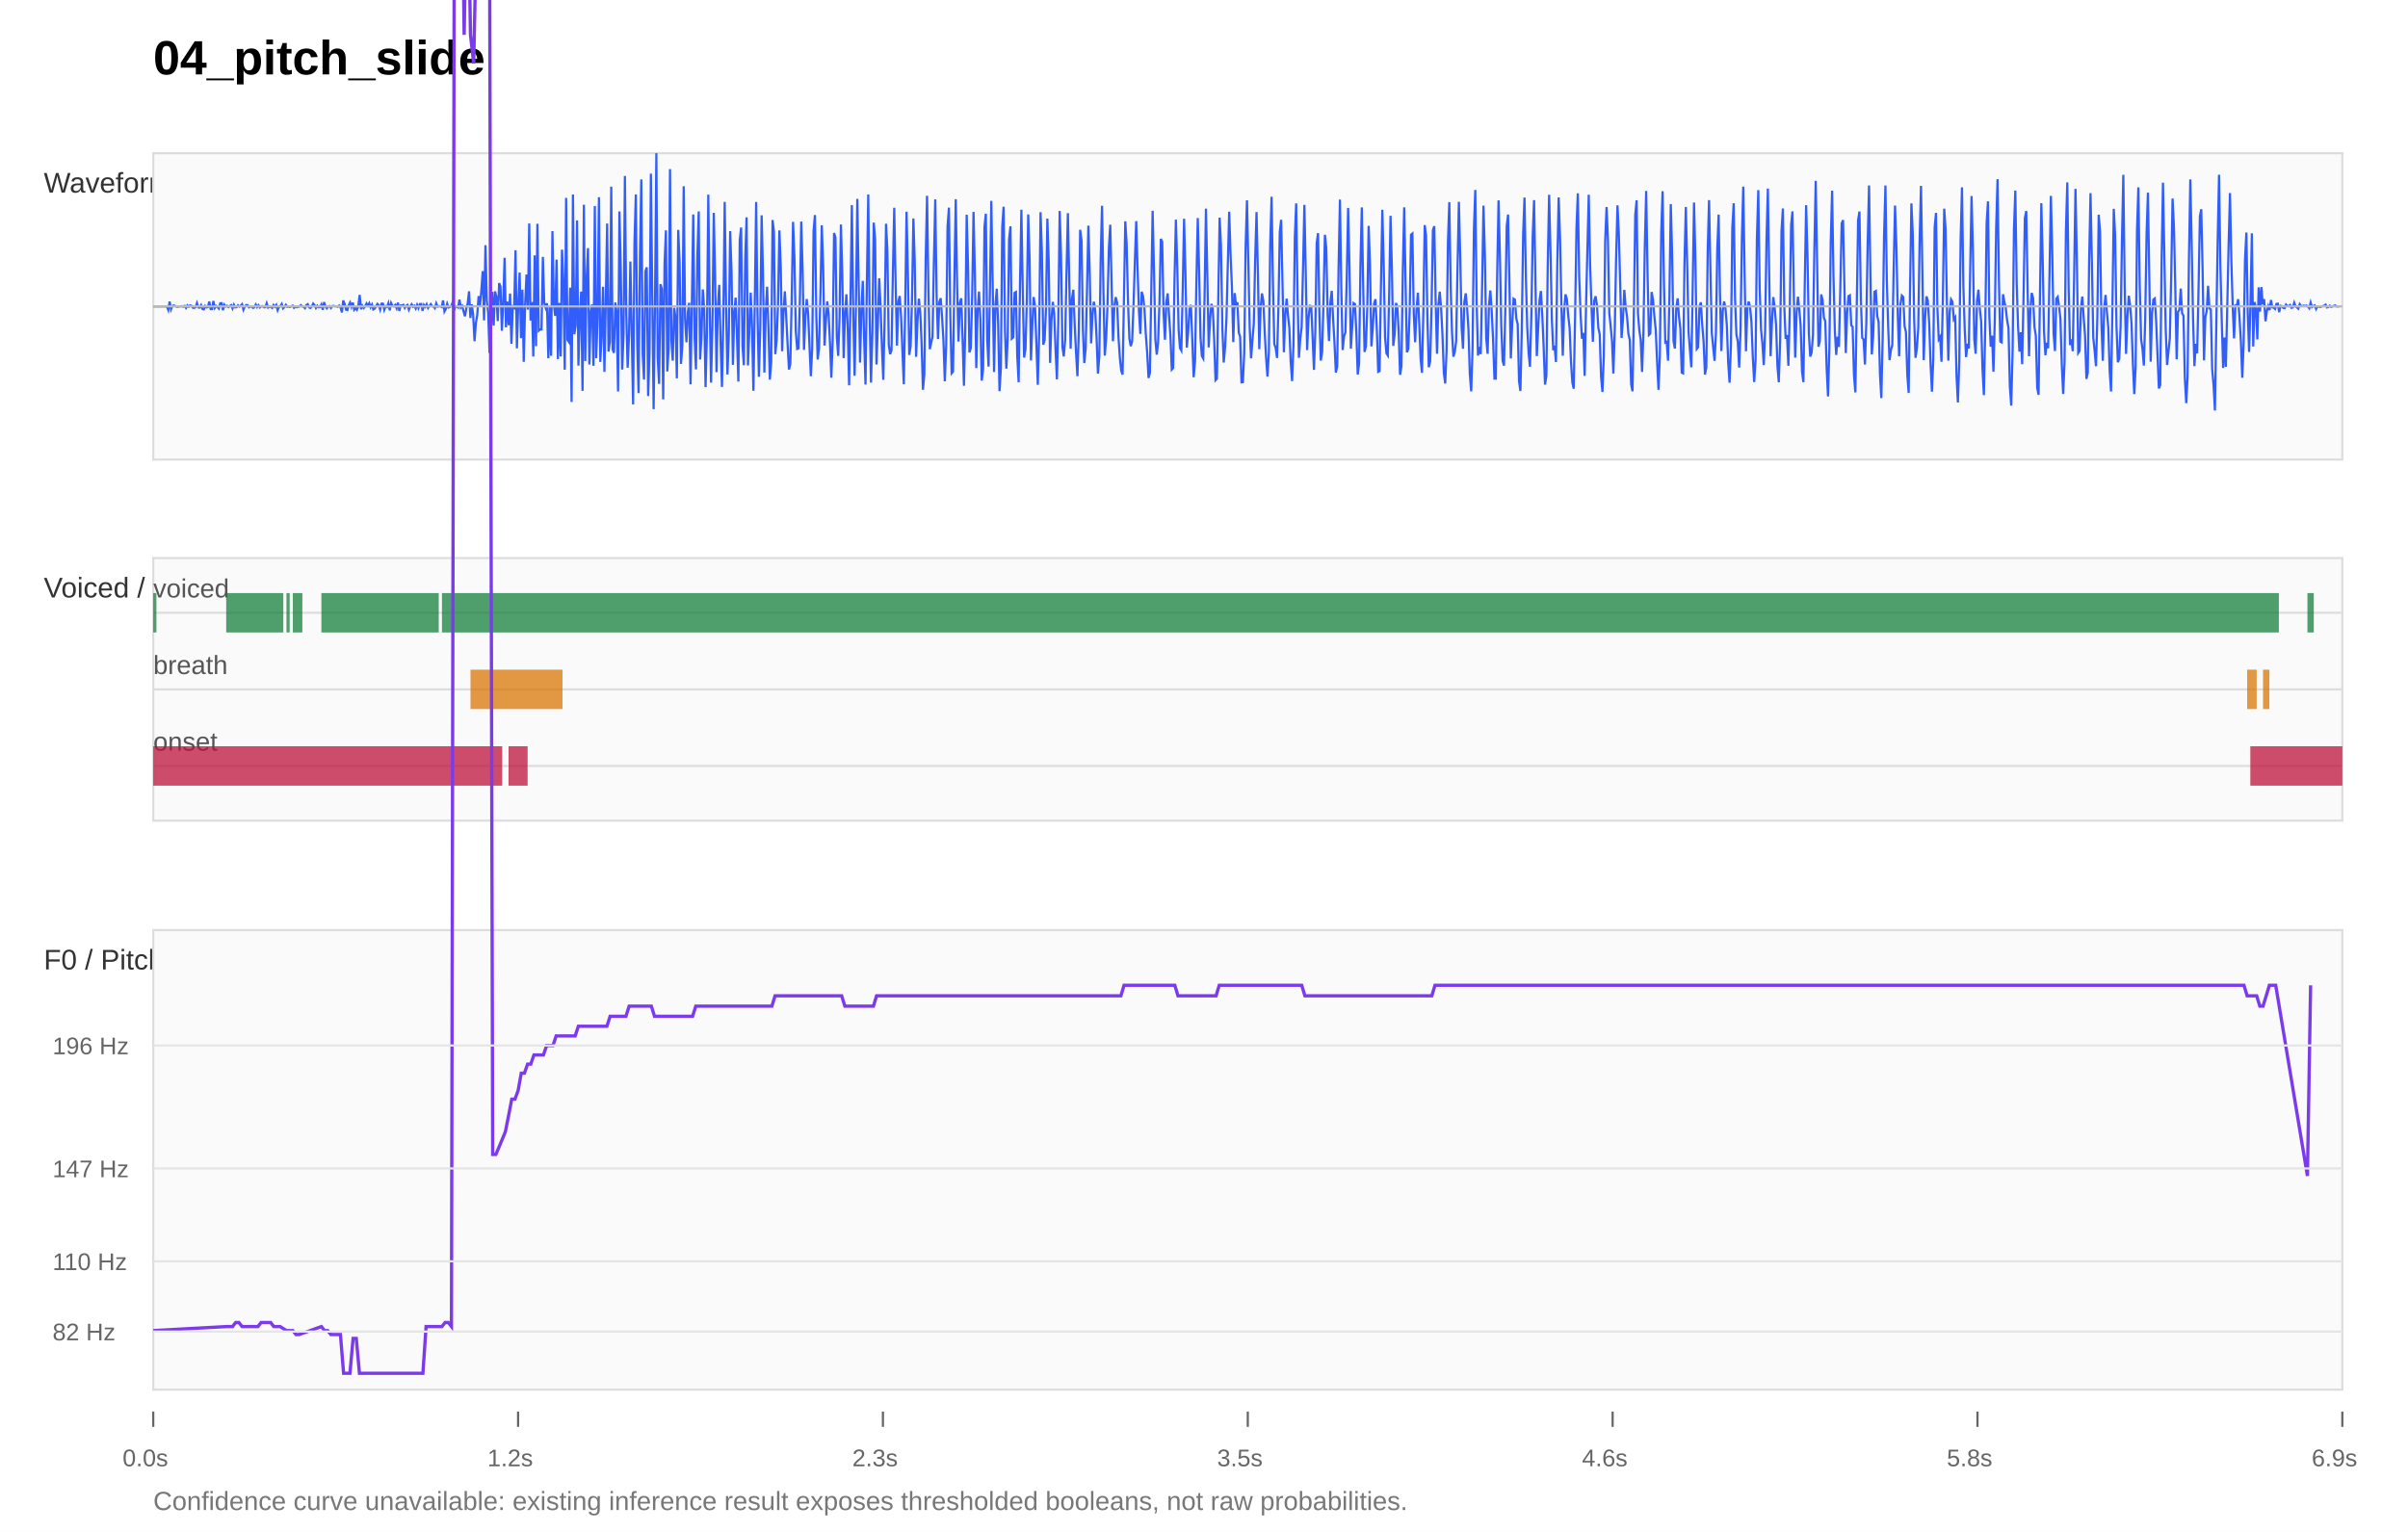
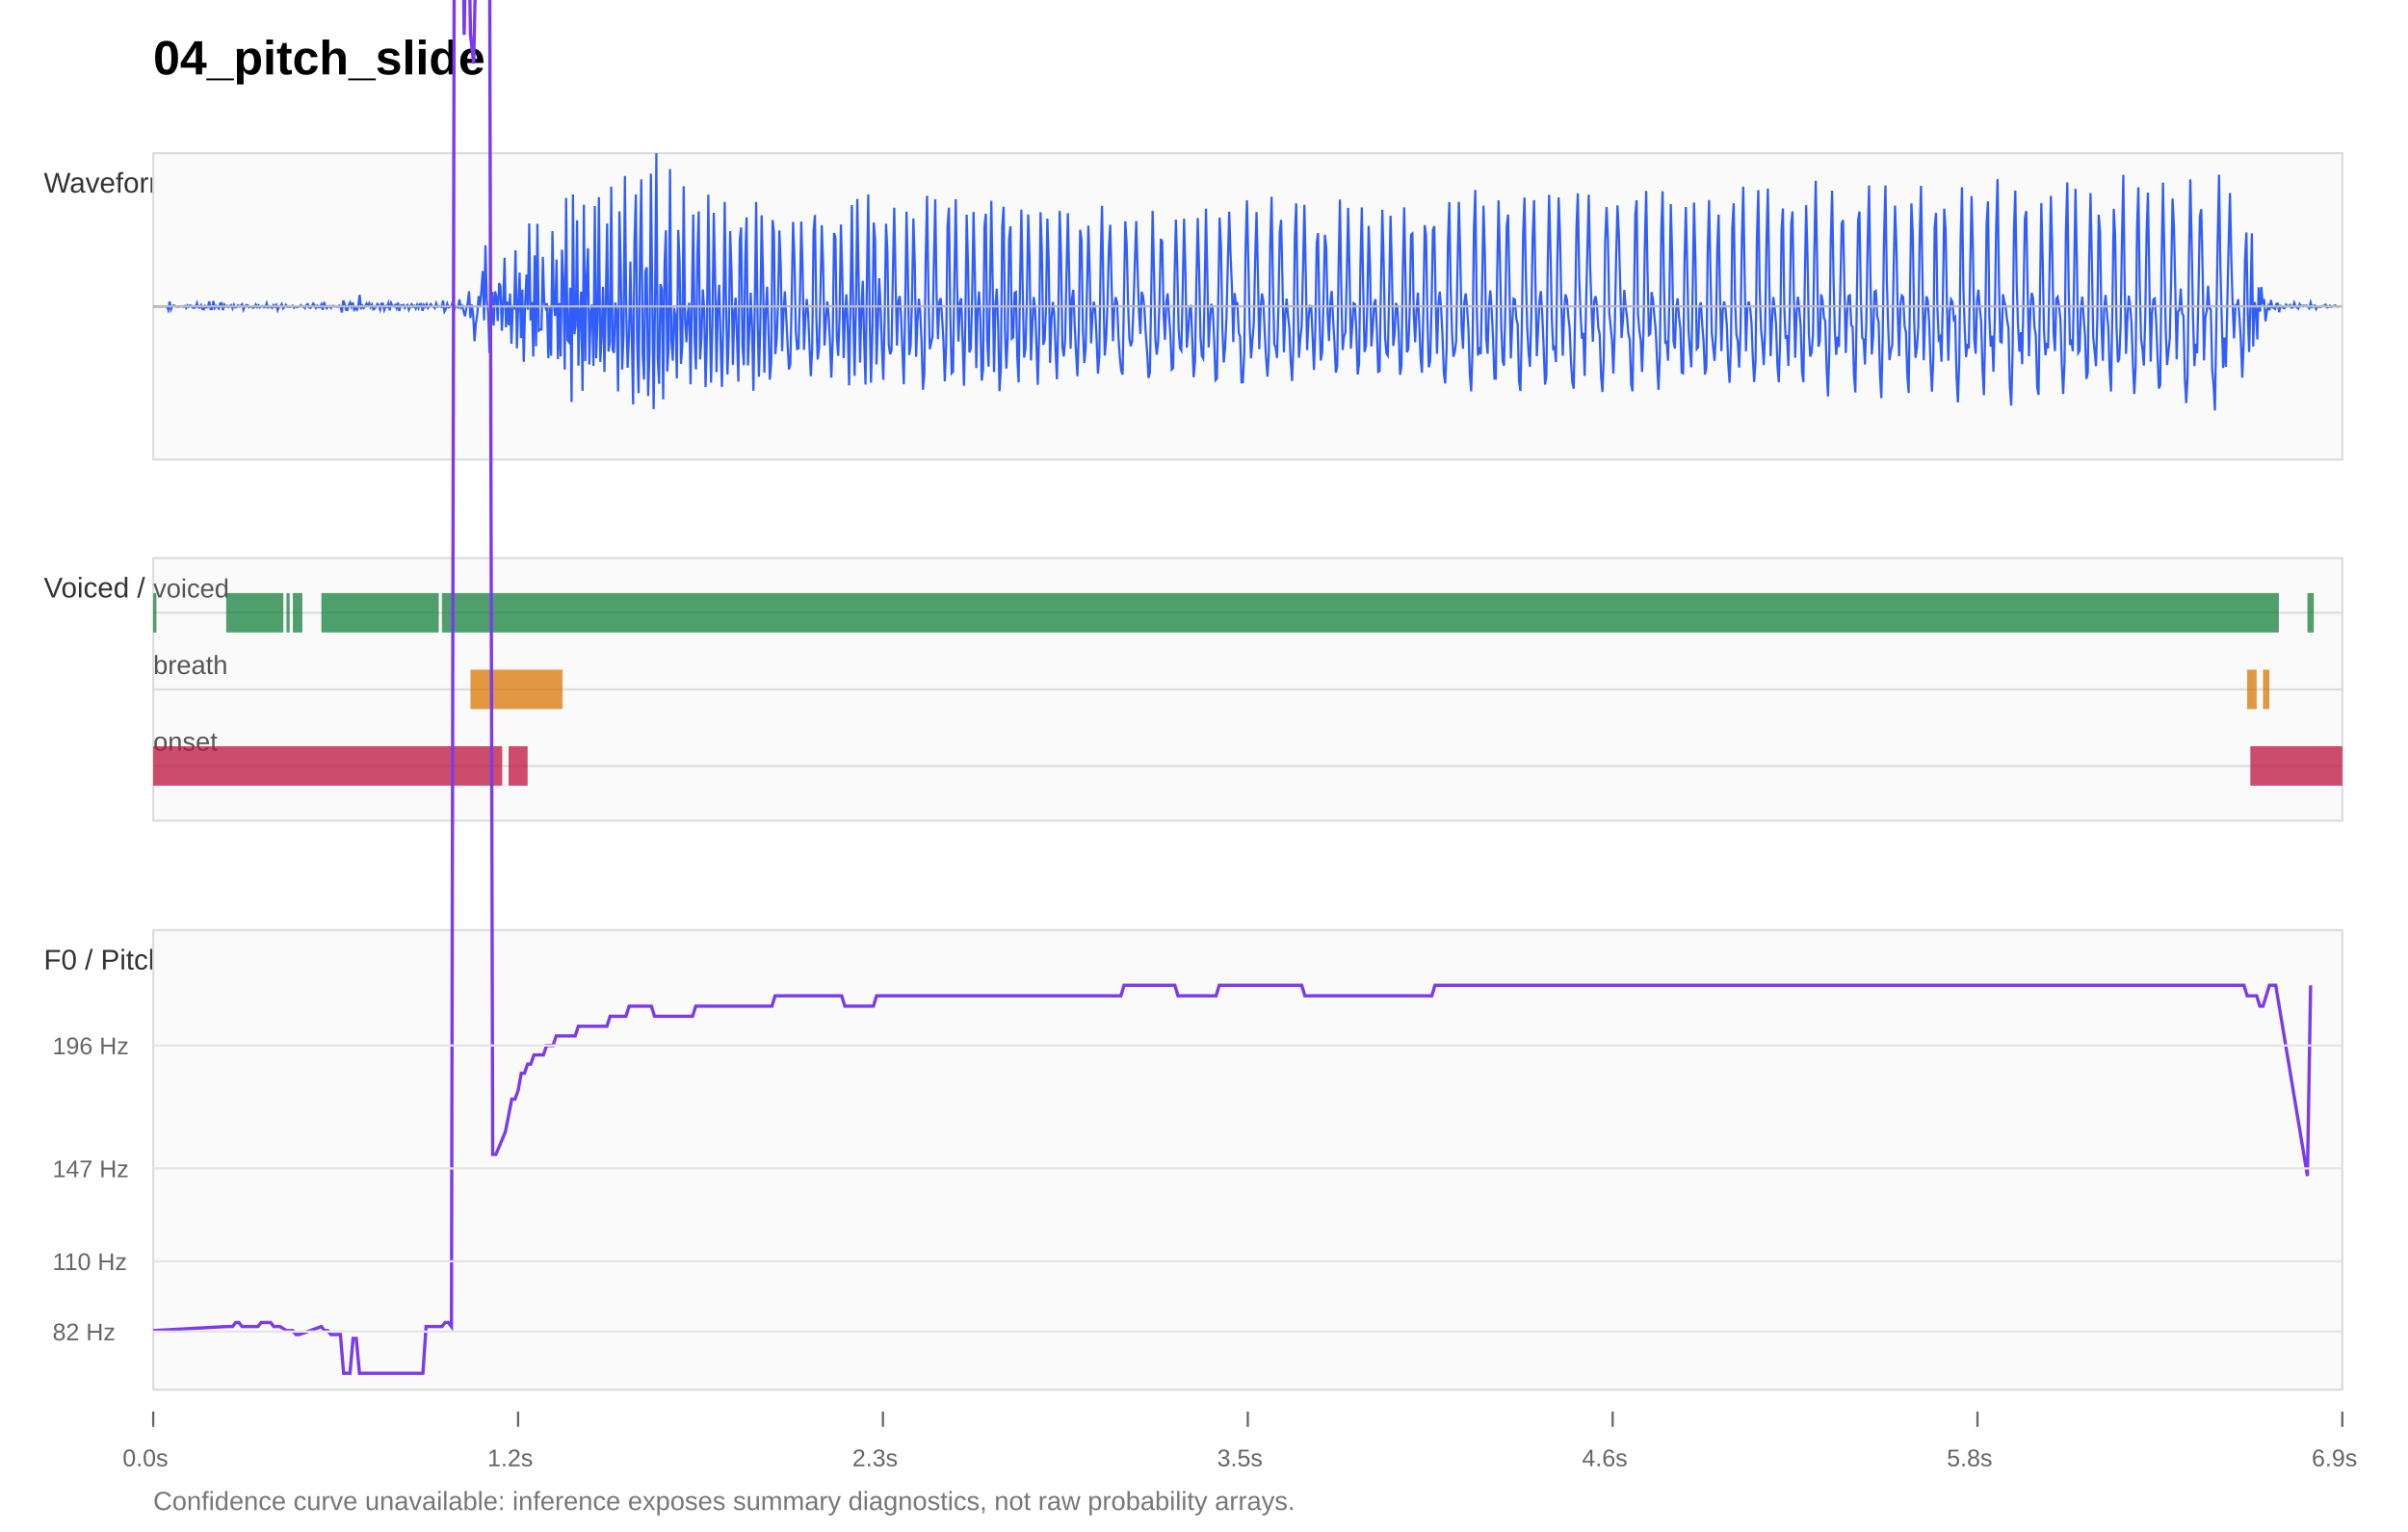
<svg xmlns="http://www.w3.org/2000/svg" width="1100" height="700" viewBox="0 0 1100 700">
  <rect width="100%" height="100%" fill="#ffffff" />
  <text x="70" y="34" font-family="Arial" font-size="22" font-weight="700">04_pitch_slide</text>
  <text x="20" y="88" font-family="Arial" font-size="13" fill="#333">Waveform</text>
  <rect x="70" y="70" width="1000" height="140" fill="#fafafa" stroke="#ddd" />
  <text x="20" y="273" font-family="Arial" font-size="13" fill="#333">Voiced / Breath / Onset</text>
  <rect x="70" y="255" width="1000" height="120" fill="#fafafa" stroke="#ddd" />
  <text x="20" y="443" font-family="Arial" font-size="13" fill="#333">F0 / Pitch curve</text>
  <rect x="70" y="425" width="1000" height="210" fill="#fafafa" stroke="#ddd" />
  <polyline points="70.00,140.00 70.62,140.00 71.24,140.00 71.87,140.00 72.49,140.00 73.12,140.00 73.74,140.00 74.37,140.00 74.99,140.00 75.62,140.00 76.24,140.00 76.87,141.64 77.49,137.81 78.12,141.38 78.74,139.83 79.37,139.56 79.99,139.84 80.62,140.11 81.24,140.17 81.87,140.02 82.48,139.95 83.11,139.92 83.73,140.14 84.36,139.77 84.98,140.72 85.61,139.53 86.23,140.20 86.86,139.52 87.48,139.75 88.11,140.61 88.73,140.71 89.36,140.33 89.98,138.48 90.61,140.48 91.23,140.56 91.86,139.43 92.48,141.19 93.11,141.39 93.73,139.81 94.36,140.50 94.97,140.31 95.60,137.77 96.22,141.26 96.85,141.24 97.47,137.55 98.10,140.74 98.72,139.78 99.35,140.31 99.97,140.99 100.60,138.60 101.22,138.54 101.85,141.74 102.47,139.25 103.10,140.07 103.72,139.71 104.35,140.33 104.97,139.83 105.60,139.43 106.22,140.97 106.85,139.24 107.46,140.46 108.09,140.37 108.71,139.51 109.34,140.12 109.96,139.67 110.59,139.02 111.21,141.54 111.84,140.14 112.46,139.38 113.09,139.46 113.71,140.44 114.34,140.07 114.96,140.14 115.59,140.69 116.21,140.44 116.84,139.16 117.46,140.34 118.09,139.48 118.71,140.50 119.33,139.94 119.95,139.87 120.58,140.44 121.20,140.38 121.83,138.55 122.45,140.53 123.08,140.09 123.70,140.24 124.33,140.71 124.95,139.40 125.58,140.19 126.20,139.32 126.83,141.74 127.45,140.24 128.08,139.92 128.70,138.92 129.33,140.94 129.95,140.30 130.58,139.29 131.20,140.21 131.82,140.11 132.45,140.31 133.07,139.95 133.70,139.66 134.32,140.67 134.95,140.11 135.57,140.41 136.20,140.23 136.82,140.03 137.45,139.45 138.07,140.02 138.70,140.20 139.32,140.82 139.95,139.39 140.57,139.00 141.20,140.50 141.82,140.73 142.45,140.02 143.07,138.73 143.70,139.46 144.31,140.74 144.94,139.68 145.56,140.43 146.19,140.38 146.81,139.13 147.44,141.57 148.06,138.06 148.69,140.05 149.31,140.89 149.94,139.99 150.56,139.84 151.19,140.75 151.81,139.85 152.44,139.78 153.06,139.96 153.69,139.99 154.31,140.17 154.94,139.62 155.56,140.39 156.19,142.76 156.80,137.28 157.43,138.84 158.05,141.49 158.68,141.69 159.30,139.46 159.93,138.22 160.55,140.21 161.18,138.28 161.80,141.55 162.43,140.79 163.05,141.57 163.68,139.87 164.30,134.76 164.93,141.31 165.55,139.75 166.18,140.75 166.80,139.97 167.43,138.68 168.05,139.67 168.67,138.56 169.29,140.40 169.92,139.18 170.54,141.40 171.17,141.00 171.79,140.03 172.42,138.86 173.04,139.52 173.67,141.50 174.29,138.74 174.92,138.74 175.54,141.59 176.17,139.91 176.79,140.29 177.42,138.54 178.04,141.81 178.67,138.48 179.29,139.76 179.92,140.02 180.54,139.35 181.16,140.83 181.78,138.29 182.41,142.09 183.03,139.58 183.66,139.56 184.28,139.30 184.91,140.72 185.53,139.74 186.16,139.34 186.78,141.51 187.41,140.05 188.03,139.05 188.66,140.19 189.28,139.68 189.91,140.99 190.53,139.28 191.16,140.82 191.78,138.96 192.41,138.89 193.03,142.03 193.65,139.34 194.28,140.25 194.90,139.01 195.53,140.75 196.15,139.87 196.78,138.97 197.40,139.87 198.03,140.13 198.65,140.82 199.28,138.60 199.90,140.12 200.53,139.93 201.15,139.93 201.78,140.31 202.40,137.29 203.03,142.35 203.65,141.20 204.28,138.78 204.90,140.51 205.53,140.24 206.14,139.81 206.77,138.21 207.39,141.73 208.02,139.94 208.64,140.13 209.27,140.54 209.89,136.91 210.52,140.52 211.14,139.78 211.77,142.27 212.39,144.52 213.02,140.93 213.64,138.64 214.27,133.12 214.89,145.31 215.52,139.09 216.14,143.82 216.77,155.92 217.39,147.57 218.01,143.95 218.63,135.31 219.26,139.80 219.88,132.75 220.51,123.89 221.13,146.40 221.76,112.06 222.38,137.59 223.01,142.98 223.63,161.31 224.26,151.76 224.88,133.36 225.51,148.77 226.13,133.15 226.76,135.57 227.38,146.70 228.01,129.37 228.63,130.88 229.26,151.13 229.88,138.43 230.50,117.80 231.12,149.57 231.75,137.77 232.37,148.61 233.00,134.12 233.62,157.06 234.25,140.15 234.87,140.68 235.50,114.35 236.12,159.17 236.75,139.27 237.37,124.55 238.00,154.52 238.62,132.37 239.25,165.35 239.87,139.61 240.50,125.46 241.12,141.48 241.75,102.13 242.37,146.45 242.99,138.01 243.61,162.90 244.24,116.70 244.86,158.20 245.49,102.25 246.11,151.10 246.74,150.53 247.36,150.55 247.99,117.39 248.61,138.35 249.24,140.60 249.86,138.55 250.49,163.69 251.11,140.27 251.74,162.57 252.36,105.61 252.99,139.10 253.61,144.36 254.24,118.63 254.86,164.07 255.48,138.45 256.11,162.88 256.73,114.08 257.36,129.07 257.98,168.92 258.61,90.43 259.23,155.32 259.86,156.23 260.48,131.46 261.11,183.68 261.73,88.89 262.36,152.74 262.98,148.67 263.61,100.71 264.23,167.08 264.86,144.33 265.48,133.26 266.11,178.59 266.73,93.54 267.35,164.96 267.97,127.12 268.60,113.40 269.22,166.54 269.85,143.02 270.47,139.15 271.10,167.13 271.72,94.13 272.35,163.71 272.97,145.45 273.60,90.12 274.22,165.38 274.85,153.15 275.47,131.04 276.10,169.92 276.72,138.28 277.35,102.15 277.97,160.63 278.60,156.18 279.22,85.28 279.84,159.65 280.46,161.24 281.09,138.25 281.71,142.77 282.34,178.87 282.96,96.60 283.59,124.11 284.21,168.85 284.84,152.68 285.46,80.41 286.09,143.19 286.71,168.04 287.34,153.39 287.96,119.52 288.59,152.46 289.21,184.81 289.84,110.87 290.46,88.85 291.09,156.66 291.71,179.62 292.33,117.76 292.95,81.99 293.58,161.67 294.20,173.43 294.83,123.93 295.45,122.17 296.08,180.96 296.70,160.51 297.33,79.35 297.95,133.94 298.58,186.95 299.20,140.05 299.83,70.00 300.45,163.40 301.08,175.39 301.70,129.86 302.33,132.06 302.95,182.47 303.58,120.52 304.20,105.27 304.82,169.74 305.44,159.22 306.07,77.26 306.69,155.23 307.32,164.80 307.94,140.63 308.57,144.92 309.19,172.87 309.82,105.06 310.44,119.48 311.07,166.28 311.69,158.07 312.32,85.10 312.94,145.75 313.57,156.40 314.19,142.88 314.82,138.36 315.44,175.61 316.07,137.42 316.68,98.02 317.31,154.43 317.93,168.79 318.56,117.45 319.18,96.61 319.81,164.27 320.43,154.03 321.06,132.26 321.68,141.31 322.31,176.91 322.93,152.46 323.56,88.94 324.18,139.56 324.81,174.84 325.43,149.12 326.06,97.25 326.68,126.68 327.31,170.05 327.93,140.12 328.56,130.16 329.18,156.83 329.80,176.81 330.43,145.41 331.05,92.27 331.68,139.92 332.30,171.11 332.93,153.13 333.55,105.62 334.18,124.47 334.80,166.71 335.43,142.89 336.05,136.01 336.68,154.52 337.30,174.36 337.93,109.80 338.55,103.97 339.18,157.93 339.80,166.87 340.43,118.39 341.05,99.32 341.67,166.99 342.29,151.56 342.92,133.73 343.54,149.45 344.17,178.56 344.79,138.83 345.42,92.28 346.04,143.83 346.67,172.18 347.29,150.03 347.92,98.38 348.54,124.77 349.17,170.23 349.79,142.59 350.42,131.02 351.04,150.22 351.67,173.45 352.29,165.53 352.92,100.55 353.54,106.01 354.16,161.84 354.78,155.47 355.41,139.13 356.03,105.28 356.66,121.86 357.28,160.46 357.91,142.69 358.53,133.15 359.16,145.05 359.78,157.28 360.41,168.85 361.03,166.31 361.66,136.59 362.28,101.38 362.91,118.15 363.53,151.43 364.16,159.45 364.78,159.20 365.41,136.29 366.02,101.25 366.65,123.95 367.27,159.89 367.90,145.06 368.52,136.64 369.15,143.14 369.77,157.63 370.40,171.90 371.02,159.13 371.65,105.53 372.27,98.27 372.90,144.30 373.52,164.27 374.15,159.07 374.77,134.83 375.40,102.95 376.02,121.49 376.65,157.88 377.27,146.94 377.90,137.72 378.51,143.67 379.14,156.44 379.76,172.57 380.39,155.32 381.01,106.48 381.64,108.51 382.26,153.76 382.89,162.59 383.51,145.47 384.14,102.58 384.76,125.30 385.39,163.63 386.01,143.55 386.64,134.48 387.26,150.54 387.89,176.09 388.51,136.91 389.14,93.72 389.76,142.83 390.39,171.70 391.01,138.91 391.63,90.89 392.26,129.94 392.88,165.67 393.51,141.31 394.13,128.33 394.76,155.39 395.38,175.73 396.01,127.87 396.63,88.85 397.26,144.34 397.88,174.85 398.51,152.22 399.13,101.72 399.76,109.31 400.38,166.55 401.01,148.82 401.63,127.16 402.26,140.33 402.88,158.85 403.50,173.55 404.12,145.25 404.75,102.25 405.37,114.55 406.00,157.51 406.62,161.85 407.25,160.15 407.87,124.68 408.50,94.94 409.12,129.58 409.75,157.93 410.37,137.81 411.00,135.27 411.62,144.52 412.25,160.69 412.87,175.56 413.50,140.78 414.12,96.72 414.75,125.65 415.36,162.17 415.99,158.19 416.61,137.31 417.24,99.84 417.86,119.50 418.49,163.04 419.11,146.85 419.74,136.48 420.36,142.31 420.99,156.66 421.61,178.09 422.24,171.14 422.86,118.71 423.49,89.47 424.11,133.45 424.74,159.56 425.36,156.65 425.99,153.90 426.61,119.65 427.24,91.09 427.85,134.91 428.48,154.91 429.10,137.97 429.73,136.26 430.35,145.07 430.98,155.69 431.60,174.22 432.23,157.58 432.85,103.51 433.48,94.88 434.10,143.92 434.73,170.55 435.35,169.82 435.98,126.89 436.60,91.04 437.23,131.22 437.85,156.08 438.48,138.35 439.10,136.31 439.73,155.22 440.34,176.27 440.97,148.57 441.59,98.09 442.22,121.74 442.84,161.03 443.47,159.10 444.09,135.64 444.72,96.83 445.34,125.32 445.97,168.19 446.59,141.75 447.22,133.23 447.84,146.05 448.47,173.92 449.09,168.71 449.72,103.68 450.34,97.67 450.97,154.93 451.59,167.51 452.21,132.54 452.84,91.79 453.46,129.36 454.09,169.99 454.71,139.55 455.34,131.93 455.96,148.08 456.59,178.74 457.21,168.15 457.84,103.54 458.46,94.46 459.09,151.27 459.71,168.45 460.34,154.24 460.96,109.30 461.59,103.42 462.21,154.73 462.84,154.15 463.46,133.82 464.09,133.44 464.70,162.87 465.33,174.68 465.95,129.67 466.58,95.81 467.20,132.87 467.83,163.39 468.45,159.45 469.08,136.88 469.70,97.99 470.33,118.29 470.95,164.71 471.58,148.67 472.20,135.73 472.83,140.46 473.45,157.49 474.08,175.84 474.70,152.51 475.33,96.98 475.95,115.25 476.58,157.52 477.19,155.44 477.82,141.06 478.44,99.89 479.07,119.53 479.69,165.81 480.32,146.29 480.94,137.93 481.57,143.30 482.19,159.70 482.82,173.33 483.44,146.70 484.07,96.40 484.69,116.88 485.32,158.36 485.94,162.87 486.57,155.38 487.19,124.68 487.82,97.39 488.44,127.43 489.07,159.32 489.68,136.56 490.31,132.40 490.93,148.43 491.56,161.38 492.18,171.91 492.81,151.37 493.43,105.00 494.06,109.97 494.68,150.67 495.31,165.88 495.93,159.38 496.56,132.44 497.18,103.12 497.81,125.35 498.43,156.88 499.06,144.06 499.68,137.85 500.31,141.79 500.93,154.47 501.55,170.72 502.17,162.92 502.80,118.93 503.42,94.04 504.05,132.60 504.67,162.47 505.30,154.79 505.92,139.29 506.55,113.32 507.17,102.70 507.80,130.38 508.42,155.91 509.05,140.13 509.67,135.78 510.30,138.20 510.92,153.76 511.55,163.32 512.17,169.29 512.80,171.17 513.42,137.29 514.04,101.14 514.66,111.29 515.29,137.87 515.91,154.66 516.54,158.19 517.16,156.02 517.79,140.00 518.41,119.97 519.04,101.04 519.66,123.47 520.29,142.23 520.91,152.58 521.54,133.31 522.16,135.34 522.79,140.98 523.41,152.64 524.04,161.13 524.66,172.71 525.29,170.39 525.91,133.15 526.53,96.31 527.16,123.76 527.78,155.05 528.41,162.06 529.03,156.69 529.66,138.10 530.28,109.17 530.91,110.49 531.53,143.08 532.16,155.24 532.78,138.29 533.41,134.06 534.03,144.06 534.66,153.27 535.28,168.87 535.91,168.17 536.53,127.94 537.16,100.37 537.78,121.64 538.41,150.61 539.02,159.04 539.65,160.17 540.27,132.67 540.90,99.95 541.52,124.66 542.15,158.84 542.77,151.71 543.40,141.11 544.02,139.34 544.65,155.22 545.27,172.37 545.90,165.12 546.52,129.07 547.15,99.64 547.77,123.63 548.40,154.14 549.02,162.65 549.65,163.80 550.27,134.95 550.89,95.34 551.51,125.45 552.14,158.73 552.76,145.93 553.39,138.86 554.01,141.10 554.64,154.87 555.26,173.72 555.89,173.05 556.51,137.13 557.14,99.45 557.76,112.21 558.39,149.84 559.01,165.65 559.64,158.56 560.26,145.45 560.89,120.32 561.51,96.72 562.14,116.54 562.76,131.11 563.38,156.33 564.00,133.94 564.63,139.40 565.25,138.13 565.88,151.99 566.50,153.86 567.13,174.70 567.75,174.65 568.38,161.31 569.00,113.32 569.63,91.53 570.25,120.32 570.88,149.70 571.50,163.74 572.13,155.43 572.75,147.82 573.38,118.28 574.00,96.90 574.63,125.34 575.25,159.55 575.87,140.74 576.49,134.09 577.12,137.62 577.74,152.11 578.37,163.50 578.99,172.06 579.62,161.18 580.24,111.87 580.87,89.92 581.49,129.10 582.12,157.24 582.74,158.95 583.37,163.56 583.99,140.65 584.62,106.05 585.24,100.44 585.87,129.84 586.49,160.95 587.12,143.93 587.74,136.46 588.36,144.08 588.99,149.90 589.61,165.29 590.24,174.12 590.86,157.75 591.49,108.64 592.11,92.93 592.74,135.81 593.36,163.48 593.99,154.67 594.61,149.37 595.24,122.66 595.86,93.62 596.49,125.38 597.11,159.98 597.74,145.64 598.36,139.75 598.99,139.89 599.61,154.07 600.23,169.00 600.85,151.22 601.48,111.13 602.10,106.54 602.73,144.23 603.35,164.74 603.98,160.82 604.60,136.97 605.23,107.28 605.85,113.28 606.48,143.69 607.10,155.82 607.73,138.24 608.35,132.89 608.98,145.75 609.60,156.48 610.23,170.24 610.85,167.37 611.48,121.98 612.10,91.22 612.72,131.98 613.34,159.95 613.97,153.76 614.59,151.90 615.22,126.72 615.84,95.02 616.47,122.98 617.09,159.31 617.72,149.00 618.34,138.50 618.97,138.94 619.59,151.86 620.22,171.14 620.84,166.12 621.47,120.97 622.09,94.79 622.72,131.05 623.34,160.82 623.97,158.25 624.59,140.52 625.21,103.22 625.83,120.87 626.46,158.27 627.08,150.16 627.71,138.67 628.33,136.73 628.96,150.38 629.58,169.87 630.21,169.53 630.83,130.77 631.46,95.83 632.08,120.50 632.71,154.04 633.33,161.37 633.96,162.41 634.58,134.46 635.21,98.60 635.83,122.76 636.46,158.05 637.08,152.72 637.70,138.45 638.32,140.18 638.95,152.08 639.57,171.26 640.20,167.26 640.82,123.71 641.45,94.76 642.07,128.99 642.70,160.96 643.32,159.47 643.95,142.46 644.57,107.25 645.20,106.71 645.82,143.06 646.45,156.38 647.07,141.77 647.70,133.73 648.32,147.57 648.95,163.81 649.57,170.36 650.19,143.01 650.82,102.87 651.44,107.71 652.07,146.34 652.69,167.82 653.32,165.10 653.94,140.94 654.57,105.18 655.19,103.36 655.82,137.58 656.44,161.65 657.07,139.34 657.69,133.27 658.32,140.96 658.94,153.23 659.57,170.51 660.19,175.22 660.82,159.67 661.44,110.36 662.06,92.35 662.68,131.10 663.31,152.32 663.93,162.98 664.56,160.77 665.18,156.02 665.81,122.71 666.43,92.23 667.06,117.33 667.68,149.49 668.31,159.35 668.93,137.99 669.56,134.05 670.18,140.56 670.81,150.49 671.43,170.86 672.06,178.83 672.68,159.04 673.31,104.27 673.93,86.80 674.55,138.53 675.17,162.47 675.80,158.56 676.42,161.82 677.05,131.07 677.67,93.98 678.30,116.32 678.92,154.50 679.55,161.65 680.17,139.64 680.80,132.73 681.42,141.88 682.05,155.21 682.67,173.00 683.30,173.00 683.92,125.74 684.55,91.57 685.17,116.86 685.80,149.07 686.42,164.85 687.04,167.08 687.66,140.77 688.29,103.33 688.91,98.05 689.54,130.19 690.16,163.78 690.79,148.06 691.41,136.49 692.04,136.92 692.66,145.53 693.29,148.12 693.91,174.10 694.54,178.67 695.16,151.38 695.79,106.86 696.41,90.28 697.04,127.01 697.66,149.68 698.29,161.33 698.90,167.59 699.53,144.52 700.15,108.19 700.78,91.44 701.40,128.71 702.03,162.72 702.65,149.90 703.28,137.30 703.90,132.98 704.53,143.94 705.15,158.53 705.78,175.74 706.40,171.75 707.03,120.78 707.65,89.00 708.28,114.90 708.90,145.59 709.53,160.02 710.15,158.00 710.78,165.42 711.39,120.57 712.02,90.21 712.64,108.54 713.27,139.71 713.89,162.56 714.52,141.90 715.14,134.51 715.77,136.67 716.39,144.24 717.02,149.95 717.64,165.15 718.27,174.81 718.89,177.61 719.52,144.39 720.14,104.49 720.77,88.33 721.39,126.43 722.02,143.61 722.64,154.77 723.27,152.12 723.89,171.73 724.51,140.72 725.14,113.84 725.76,88.99 726.39,121.27 727.01,139.83 727.64,156.18 728.26,137.50 728.89,135.36 729.51,139.51 730.14,149.91 730.76,152.76 731.39,172.12 732.01,179.11 732.64,162.79 733.26,110.37 733.89,94.63 734.51,109.29 735.14,143.15 735.76,149.02 736.38,155.72 737.00,170.68 737.63,151.14 738.25,118.17 738.88,93.82 739.50,106.63 740.13,130.01 740.75,154.42 741.38,146.08 742.00,132.48 742.63,140.41 743.25,144.70 743.88,152.59 744.50,155.31 745.13,175.62 745.75,178.80 746.38,141.65 747.00,98.22 747.63,91.52 748.24,143.28 748.87,150.95 749.49,155.40 750.12,169.94 750.74,151.73 751.37,112.64 751.99,87.25 752.62,125.11 753.24,153.05 753.87,152.43 754.49,133.42 755.12,137.08 755.74,144.54 756.37,150.92 756.99,165.38 757.62,178.12 758.24,162.51 758.87,106.21 759.49,87.38 760.12,129.53 760.73,156.51 761.36,156.19 761.98,164.82 762.61,135.58 763.23,93.26 763.86,116.46 764.48,155.88 765.11,159.26 765.73,141.01 766.36,136.33 766.98,144.73 767.61,150.25 768.23,170.28 768.86,170.59 769.48,120.62 770.11,94.57 770.73,121.31 771.36,151.73 771.98,160.00 772.61,167.84 773.22,132.97 773.85,92.56 774.47,118.00 775.10,159.44 775.72,158.66 776.35,140.05 776.97,138.16 777.60,148.45 778.22,156.14 778.85,171.15 779.47,167.94 780.10,114.31 780.72,91.43 781.35,124.68 781.97,152.19 782.60,158.66 783.22,164.87 783.85,152.51 784.47,113.82 785.09,98.06 785.72,134.89 786.34,160.41 786.97,142.08 787.59,137.74 788.22,140.93 788.84,148.71 789.47,166.00 790.09,174.88 790.72,157.42 791.34,104.01 791.97,92.89 792.59,136.62 793.22,152.98 793.84,156.04 794.47,167.97 795.09,150.96 795.72,108.96 796.34,85.27 796.97,125.84 797.58,160.49 798.21,140.74 798.83,137.76 799.46,140.50 800.08,147.24 800.71,163.42 801.33,174.57 801.96,164.59 802.58,108.78 803.21,86.88 803.83,131.71 804.46,150.40 805.08,156.86 805.71,166.81 806.33,151.01 806.96,109.55 807.58,86.16 808.21,127.23 808.83,162.72 809.46,147.26 810.07,135.77 810.70,140.76 811.32,148.21 811.95,167.17 812.57,174.65 813.20,155.24 813.82,105.30 814.45,95.26 815.07,139.89 815.70,154.85 816.32,153.11 816.95,167.14 817.57,142.51 818.20,102.76 818.82,96.60 819.45,135.36 820.07,163.44 820.70,142.98 821.32,135.58 821.95,141.50 822.56,148.93 823.19,169.85 823.81,174.60 824.44,129.42 825.06,93.76 825.69,117.32 826.31,152.48 826.94,162.94 827.56,161.20 828.19,152.85 828.81,114.75 829.44,82.64 830.06,119.28 830.69,158.44 831.31,155.94 831.94,134.54 832.56,137.05 833.19,145.20 833.81,146.77 834.43,168.15 835.05,181.13 835.68,159.17 836.30,110.59 836.93,87.12 837.55,126.24 838.18,151.31 838.80,162.18 839.43,153.85 840.05,158.51 840.68,131.42 841.30,102.11 841.93,100.59 842.55,131.49 843.18,161.31 843.80,142.93 844.43,135.31 845.05,134.95 845.68,148.69 846.30,149.34 846.92,171.50 847.55,179.31 848.17,140.86 848.80,100.60 849.42,96.66 850.05,136.38 850.67,154.35 851.30,155.07 851.92,166.56 852.55,147.43 853.17,111.36 853.80,84.76 854.42,125.79 855.05,161.97 855.67,153.87 856.30,133.31 856.92,132.95 857.55,144.40 858.17,147.13 858.80,171.06 859.41,181.91 860.04,153.58 860.66,107.62 861.29,84.75 861.91,127.90 862.54,149.22 863.16,164.55 863.79,159.93 864.41,157.72 865.04,123.29 865.66,93.94 866.29,112.28 866.91,143.35 867.54,162.77 868.16,139.02 868.79,135.05 869.41,135.73 870.04,149.11 870.66,151.73 871.29,171.51 871.90,179.54 872.53,132.08 873.15,92.95 873.78,107.07 874.40,145.59 875.03,163.49 875.65,159.19 876.28,149.79 876.90,110.29 877.53,84.94 878.15,124.03 878.78,164.59 879.40,145.85 880.03,135.43 880.65,137.36 881.28,147.80 881.90,166.27 882.53,178.96 883.15,164.10 883.77,103.89 884.39,97.27 885.02,140.77 885.64,155.08 886.27,153.97 886.89,165.31 887.52,136.82 888.14,95.35 888.77,104.83 889.39,139.85 890.02,164.77 890.64,142.43 891.27,136.82 891.89,137.87 892.52,145.97 893.14,145.03 893.77,172.13 894.39,183.90 895.02,165.05 895.64,109.03 896.26,85.61 896.88,130.59 897.51,150.51 898.13,163.18 898.76,157.11 899.38,159.23 900.01,122.65 900.63,89.59 901.26,114.44 901.88,155.10 902.51,161.62 903.13,137.61 903.76,132.38 904.38,140.73 905.01,146.77 905.63,168.82 906.26,180.56 906.88,149.37 907.51,101.87 908.13,92.02 908.75,144.51 909.38,158.42 910.00,153.40 910.63,169.85 911.25,145.70 911.87,104.08 912.50,81.87 913.12,127.68 913.75,156.08 914.37,156.44 915.00,134.45 915.62,137.88 916.25,140.69 916.88,146.42 917.50,149.79 918.12,176.59 918.75,185.32 919.38,160.67 920.00,104.84 920.62,87.09 921.24,129.57 921.87,149.10 922.49,160.66 923.12,151.82 923.74,166.42 924.37,135.98 924.99,99.62 925.62,96.45 926.24,132.30 926.87,162.80 927.49,141.65 928.12,133.84 928.74,136.25 929.37,149.41 929.99,153.42 930.62,177.19 931.24,180.41 931.87,135.80 932.49,92.84 933.11,117.84 933.73,151.33 934.36,162.32 934.98,156.63 935.61,159.12 936.23,125.41 936.86,89.50 937.48,114.48 938.11,152.40 938.73,160.40 939.36,136.46 939.98,135.64 940.61,140.07 941.23,145.79 941.86,167.03 942.48,180.01 943.11,165.61 943.73,105.64 944.36,83.36 944.98,131.51 945.60,157.66 946.22,155.06 946.85,160.47 947.47,127.30 948.10,86.31 948.72,118.05 949.35,161.28 949.97,160.33 950.60,140.41 951.22,135.51 951.85,145.17 952.47,153.32 953.10,173.12 953.72,170.30 954.35,118.61 954.97,88.24 955.60,120.19 956.22,154.22 956.85,160.38 957.47,167.33 958.09,145.04 958.71,98.12 959.34,106.06 959.96,147.92 960.59,164.84 961.21,140.92 961.84,134.79 962.46,142.59 963.09,149.72 963.71,169.24 964.34,178.88 964.96,141.62 965.59,95.42 966.21,107.45 966.84,149.19 967.46,165.52 968.09,163.92 968.71,149.27 969.34,109.43 969.96,79.89 970.58,131.29 971.20,161.69 971.83,145.16 972.45,135.15 973.08,139.67 973.70,147.85 974.33,166.22 974.95,180.04 975.58,167.71 976.20,105.61 976.83,85.60 977.45,130.41 978.08,154.88 978.70,159.38 979.33,167.04 979.95,145.89 980.58,106.79 981.20,88.04 981.83,127.47 982.45,165.24 983.07,143.16 983.70,136.86 984.32,136.37 984.95,146.69 985.57,162.11 986.20,177.50 986.82,175.94 987.45,118.62 988.07,83.45 988.70,116.96 989.32,150.48 989.95,166.79 990.57,160.76 991.20,154.58 991.82,126.62 992.45,90.73 993.07,103.40 993.70,132.10 994.32,164.21 994.94,142.52 995.56,141.54 996.19,131.89 996.81,143.13 997.44,144.30 998.06,172.81 998.69,184.21 999.31,172.01 999.94,118.11 1000.56,82.00 1001.19,112.24 1001.81,145.43 1002.44,167.31 1003.06,157.13 1003.69,161.44 1004.31,132.37 1004.94,98.86 1005.56,95.61 1006.19,124.11 1006.81,164.68 1007.43,144.85 1008.05,142.11 1008.68,130.58 1009.30,140.95 1009.93,141.36 1010.55,168.65 1011.18,175.99 1011.80,187.57 1012.43,148.96 1013.05,110.08 1013.68,79.85 1014.30,122.08 1014.93,146.84 1015.55,168.16 1016.18,154.23 1016.80,167.62 1017.43,140.33 1018.05,112.07 1018.68,88.21 1019.30,118.96 1019.92,139.86 1020.54,154.61 1021.17,139.63 1021.79,139.73 1022.42,136.71 1023.04,145.47 1023.67,156.19 1024.29,172.62 1024.92,156.70 1025.54,118.83 1026.17,106.25 1026.79,142.83 1027.42,160.81 1028.04,138.54 1028.67,106.62 1029.29,158.34 1029.92,138.01 1030.54,141.13 1031.17,155.10 1031.78,131.30 1032.41,142.39 1033.03,131.17 1033.66,139.14 1034.28,136.67 1034.91,146.81 1035.53,142.14 1036.16,139.84 1036.78,141.70 1037.41,137.11 1038.03,140.45 1038.66,140.63 1039.28,141.17 1039.91,138.85 1040.53,138.76 1041.16,142.64 1041.78,139.74 1042.41,139.88 1043.03,140.71 1043.66,140.80 1044.28,139.18 1044.90,139.81 1045.53,139.95 1046.15,139.40 1046.78,140.66 1047.40,140.50 1048.03,138.32 1048.65,140.02 1049.28,140.48 1049.90,141.05 1050.53,138.97 1051.15,139.78 1051.78,139.91 1052.40,139.64 1053.03,139.88 1053.65,139.63 1054.28,140.08 1054.90,140.85 1055.53,138.25 1056.15,140.35 1056.77,139.85 1057.39,139.55 1058.02,141.21 1058.64,140.11 1059.27,140.07 1059.89,140.32 1060.52,140.04 1061.14,139.85 1061.77,139.66 1062.39,139.23 1063.02,140.49 1063.64,140.29 1064.27,139.66 1064.89,140.24 1065.52,139.99 1066.14,139.77 1066.77,139.57 1067.39,140.02 1068.02,140.00 1068.64,140.00" fill="none" stroke="#315efb" stroke-width="1.0" />
  <line x1="70" y1="140.00" x2="1070" y2="140.00" stroke="#bbb" stroke-width="1" />
  <text x="70" y="273" font-family="Arial" font-size="12" fill="#555">voiced</text>
  <line x1="70" y1="280" x2="1070" y2="280" stroke="#ddd" />
  <rect x="70.00" y="271" width="1.45" height="18" fill="#16803c" opacity="0.75" />
  <rect x="103.33" y="271" width="26.09" height="18" fill="#16803c" opacity="0.75" />
  <rect x="130.87" y="271" width="1.45" height="18" fill="#16803c" opacity="0.75" />
  <rect x="133.77" y="271" width="4.35" height="18" fill="#16803c" opacity="0.75" />
  <rect x="146.81" y="271" width="53.62" height="18" fill="#16803c" opacity="0.75" />
  <rect x="201.88" y="271" width="839.13" height="18" fill="#16803c" opacity="0.75" />
  <rect x="1054.06" y="271" width="2.90" height="18" fill="#16803c" opacity="0.75" />
  <text x="70" y="308" font-family="Arial" font-size="12" fill="#555">breath</text>
  <line x1="70" y1="315" x2="1070" y2="315" stroke="#ddd" />
  <rect x="214.93" y="306" width="42.03" height="18" fill="#d97706" opacity="0.75" />
  <rect x="1026.52" y="306" width="4.35" height="18" fill="#d97706" opacity="0.75" />
  <rect x="1033.77" y="306" width="2.90" height="18" fill="#d97706" opacity="0.75" />
  <text x="70" y="343" font-family="Arial" font-size="12" fill="#555">onset</text>
  <line x1="70" y1="350" x2="1070" y2="350" stroke="#ddd" />
  <rect x="70.00" y="341" width="159.42" height="18" fill="#be123c" opacity="0.75" />
  <rect x="232.32" y="341" width="8.70" height="18" fill="#be123c" opacity="0.75" />
  <rect x="1027.97" y="341" width="42.03" height="18" fill="#be123c" opacity="0.75" />
  <polyline points="70.00,608.01 103.33,606.17 104.78,606.17 106.23,606.17 107.68,604.30 109.13,604.30 110.58,606.17 112.03,606.17 113.48,606.17 114.93,606.17 116.38,606.17 117.83,606.17 119.28,604.30 120.72,604.30 122.17,604.30 123.62,604.30 125.07,606.17 126.52,606.17 127.97,606.17 130.87,608.01 133.77,608.01 135.22,609.81 136.67,609.81 146.81,606.17 148.26,608.01 149.71,608.01 151.16,609.81 152.61,609.81 154.06,609.81 155.51,609.81 156.96,627.50 158.41,627.50 159.86,627.50 161.30,611.58 162.75,611.58 164.20,627.50 165.65,627.50 167.10,627.50 168.55,627.50 170.00,627.50 171.45,627.50 172.90,627.50 174.35,627.50 175.80,627.50 177.25,627.50 178.70,627.50 180.14,627.50 181.59,627.50 183.04,627.50 184.49,627.50 185.94,627.50 187.39,627.50 188.84,627.50 190.29,627.50 191.74,627.50 193.19,627.50 194.64,606.17 196.09,606.17 197.54,606.17 198.99,606.17 201.88,606.17 203.33,604.30 204.78,604.30 206.23,606.17 207.68,-113.99 209.13,-113.99 210.58,-98.42 212.03,15.92 213.48,-68.16 214.93,15.92 216.38,29.01 217.83,-39.05 219.28,-53.47 220.72,-39.05 222.17,-39.05 223.62,-39.05 225.07,527.52 226.52,527.52 227.97,524.12 229.42,520.65 230.87,517.11 232.32,509.84 233.77,502.27 235.22,502.27 236.67,498.38 238.12,490.37 239.57,490.37 241.01,486.24 242.46,486.24 243.91,482.04 245.36,482.04 246.81,482.04 248.26,482.04 249.71,477.75 251.16,477.75 252.61,477.75 254.06,473.38 255.51,473.38 256.96,473.38 258.41,473.38 259.86,473.38 261.30,473.38 262.75,473.38 264.20,468.93 265.65,468.93 267.10,468.93 268.55,468.93 270.00,468.93 271.45,468.93 272.90,468.93 274.35,468.93 275.80,468.93 277.25,468.93 278.70,464.39 280.14,464.39 281.59,464.39 283.04,464.39 284.49,464.39 285.94,464.39 287.39,459.76 288.84,459.76 290.29,459.76 291.74,459.76 293.19,459.76 294.64,459.76 296.09,459.76 297.54,459.76 298.99,464.39 300.43,464.39 301.88,464.39 303.33,464.39 304.78,464.39 306.23,464.39 307.68,464.39 309.13,464.39 310.58,464.39 312.03,464.39 313.48,464.39 314.93,464.39 316.38,464.39 317.83,459.76 319.28,459.76 320.72,459.76 322.17,459.76 323.62,459.76 325.07,459.76 326.52,459.76 327.97,459.76 329.42,459.76 330.87,459.76 332.32,459.76 333.77,459.76 335.22,459.76 336.67,459.76 338.12,459.76 339.57,459.76 341.01,459.76 342.46,459.76 343.91,459.76 345.36,459.76 346.81,459.76 348.26,459.76 349.71,459.76 351.16,459.76 352.61,459.76 354.06,455.04 355.51,455.04 356.96,455.04 358.41,455.04 359.86,455.04 361.30,455.04 362.75,455.04 364.20,455.04 365.65,455.04 367.10,455.04 368.55,455.04 370.00,455.04 371.45,455.04 372.90,455.04 374.35,455.04 375.80,455.04 377.25,455.04 378.70,455.04 380.14,455.04 381.59,455.04 383.04,455.04 384.49,455.04 385.94,459.76 387.39,459.76 388.84,459.76 390.29,459.76 391.74,459.76 393.19,459.76 394.64,459.76 396.09,459.76 397.54,459.76 398.99,459.76 400.43,455.04 401.88,455.04 403.33,455.04 404.78,455.04 406.23,455.04 407.68,455.04 409.13,455.04 410.58,455.04 412.03,455.04 413.48,455.04 414.93,455.04 416.38,455.04 417.83,455.04 419.28,455.04 420.72,455.04 422.17,455.04 423.62,455.04 425.07,455.04 426.52,455.04 427.97,455.04 429.42,455.04 430.87,455.04 432.32,455.04 433.77,455.04 435.22,455.04 436.67,455.04 438.12,455.04 439.57,455.04 441.01,455.04 442.46,455.04 443.91,455.04 445.36,455.04 446.81,455.04 448.26,455.04 449.71,455.04 451.16,455.04 452.61,455.04 454.06,455.04 455.51,455.04 456.96,455.04 458.41,455.04 459.86,455.04 461.30,455.04 462.75,455.04 464.20,455.04 465.65,455.04 467.10,455.04 468.55,455.04 470.00,455.04 471.45,455.04 472.90,455.04 474.35,455.04 475.80,455.04 477.25,455.04 478.70,455.04 480.14,455.04 481.59,455.04 483.04,455.04 484.49,455.04 485.94,455.04 487.39,455.04 488.84,455.04 490.29,455.04 491.74,455.04 493.19,455.04 494.64,455.04 496.09,455.04 497.54,455.04 498.99,455.04 500.43,455.04 501.88,455.04 503.33,455.04 504.78,455.04 506.23,455.04 507.68,455.04 509.13,455.04 510.58,455.04 512.03,455.04 513.48,450.23 514.93,450.23 516.38,450.23 517.83,450.23 519.28,450.23 520.72,450.23 522.17,450.23 523.62,450.23 525.07,450.23 526.52,450.23 527.97,450.23 529.42,450.23 530.87,450.23 532.32,450.23 533.77,450.23 535.22,450.23 536.67,450.23 538.12,455.04 539.57,455.04 541.01,455.04 542.46,455.04 543.91,455.04 545.36,455.04 546.81,455.04 548.26,455.04 549.71,455.04 551.16,455.04 552.61,455.04 554.06,455.04 555.51,455.04 556.96,450.23 558.41,450.23 559.86,450.23 561.30,450.23 562.75,450.23 564.20,450.23 565.65,450.23 567.10,450.23 568.55,450.23 570.00,450.23 571.45,450.23 572.90,450.23 574.35,450.23 575.80,450.23 577.25,450.23 578.70,450.23 580.14,450.23 581.59,450.23 583.04,450.23 584.49,450.23 585.94,450.23 587.39,450.23 588.84,450.23 590.29,450.23 591.74,450.23 593.19,450.23 594.64,450.23 596.09,455.04 597.54,455.04 598.99,455.04 600.43,455.04 601.88,455.04 603.33,455.04 604.78,455.04 606.23,455.04 607.68,455.04 609.13,455.04 610.58,455.04 612.03,455.04 613.48,455.04 614.93,455.04 616.38,455.04 617.83,455.04 619.28,455.04 620.72,455.04 622.17,455.04 623.62,455.04 625.07,455.04 626.52,455.04 627.97,455.04 629.42,455.04 630.87,455.04 632.32,455.04 633.77,455.04 635.22,455.04 636.67,455.04 638.12,455.04 639.57,455.04 641.01,455.04 642.46,455.04 643.91,455.04 645.36,455.04 646.81,455.04 648.26,455.04 649.71,455.04 651.16,455.04 652.61,455.04 654.06,455.04 655.51,450.23 656.96,450.23 658.41,450.23 659.86,450.23 661.30,450.23 662.75,450.23 664.20,450.23 665.65,450.23 667.10,450.23 668.55,450.23 670.00,450.23 671.45,450.23 672.90,450.23 674.35,450.23 675.80,450.23 677.25,450.23 678.70,450.23 680.14,450.23 681.59,450.23 683.04,450.23 684.49,450.23 685.94,450.23 687.39,450.23 688.84,450.23 690.29,450.23 691.74,450.23 693.19,450.23 694.64,450.23 696.09,450.23 697.54,450.23 698.99,450.23 700.43,450.23 701.88,450.23 703.33,450.23 704.78,450.23 706.23,450.23 707.68,450.23 709.13,450.23 710.58,450.23 712.03,450.23 713.48,450.23 714.93,450.23 716.38,450.23 717.83,450.23 719.28,450.23 720.72,450.23 722.17,450.23 723.62,450.23 725.07,450.23 726.52,450.23 727.97,450.23 729.42,450.23 730.87,450.23 732.32,450.23 733.77,450.23 735.22,450.23 736.67,450.23 738.12,450.23 739.57,450.23 741.01,450.23 742.46,450.23 743.91,450.23 745.36,450.23 746.81,450.23 748.26,450.23 749.71,450.23 751.16,450.23 752.61,450.23 754.06,450.23 755.51,450.23 756.96,450.23 758.41,450.23 759.86,450.23 761.30,450.23 762.75,450.23 764.20,450.23 765.65,450.23 767.10,450.23 768.55,450.23 770.00,450.23 771.45,450.23 772.90,450.23 774.35,450.23 775.80,450.23 777.25,450.23 778.70,450.23 780.14,450.23 781.59,450.23 783.04,450.23 784.49,450.23 785.94,450.23 787.39,450.23 788.84,450.23 790.29,450.23 791.74,450.23 793.19,450.23 794.64,450.23 796.09,450.23 797.54,450.23 798.99,450.23 800.43,450.23 801.88,450.23 803.33,450.23 804.78,450.23 806.23,450.23 807.68,450.23 809.13,450.23 810.58,450.23 812.03,450.23 813.48,450.23 814.93,450.23 816.38,450.23 817.83,450.23 819.28,450.23 820.72,450.23 822.17,450.23 823.62,450.23 825.07,450.23 826.52,450.23 827.97,450.23 829.42,450.23 830.87,450.23 832.32,450.23 833.77,450.23 835.22,450.23 836.67,450.23 838.12,450.23 839.57,450.23 841.01,450.23 842.46,450.23 843.91,450.23 845.36,450.23 846.81,450.23 848.26,450.23 849.71,450.23 851.16,450.23 852.61,450.23 854.06,450.23 855.51,450.23 856.96,450.23 858.41,450.23 859.86,450.23 861.30,450.23 862.75,450.23 864.20,450.23 865.65,450.23 867.10,450.23 868.55,450.23 870.00,450.23 871.45,450.23 872.90,450.23 874.35,450.23 875.80,450.23 877.25,450.23 878.70,450.23 880.14,450.23 881.59,450.23 883.04,450.23 884.49,450.23 885.94,450.23 887.39,450.23 888.84,450.23 890.29,450.23 891.74,450.23 893.19,450.23 894.64,450.23 896.09,450.23 897.54,450.23 898.99,450.23 900.43,450.23 901.88,450.23 903.33,450.23 904.78,450.23 906.23,450.23 907.68,450.23 909.13,450.23 910.58,450.23 912.03,450.23 913.48,450.23 914.93,450.23 916.38,450.23 917.83,450.23 919.28,450.23 920.72,450.23 922.17,450.23 923.62,450.23 925.07,450.23 926.52,450.23 927.97,450.23 929.42,450.23 930.87,450.23 932.32,450.23 933.77,450.23 935.22,450.23 936.67,450.23 938.12,450.23 939.57,450.23 941.01,450.23 942.46,450.23 943.91,450.23 945.36,450.23 946.81,450.23 948.26,450.23 949.71,450.23 951.16,450.23 952.61,450.23 954.06,450.23 955.51,450.23 956.96,450.23 958.41,450.23 959.86,450.23 961.30,450.23 962.75,450.23 964.20,450.23 965.65,450.23 967.10,450.23 968.55,450.23 970.00,450.23 971.45,450.23 972.90,450.23 974.35,450.23 975.80,450.23 977.25,450.23 978.70,450.23 980.14,450.23 981.59,450.23 983.04,450.23 984.49,450.23 985.94,450.23 987.39,450.23 988.84,450.23 990.29,450.23 991.74,450.23 993.19,450.23 994.64,450.23 996.09,450.23 997.54,450.23 998.99,450.23 1000.43,450.23 1001.88,450.23 1003.33,450.23 1004.78,450.23 1006.23,450.23 1007.68,450.23 1009.13,450.23 1010.58,450.23 1012.03,450.23 1013.48,450.23 1014.93,450.23 1016.38,450.23 1017.83,450.23 1019.28,450.23 1020.72,450.23 1022.17,450.23 1023.62,450.23 1025.07,450.23 1026.52,455.04 1027.97,455.04 1029.42,455.04 1030.87,455.04 1032.32,459.76 1033.77,459.76 1035.22,455.04 1036.67,450.23 1038.12,450.23 1039.57,450.23 1054.06,537.34 1055.51,450.23" fill="none" stroke="#7c3aed" stroke-width="1.5" />
  <line x1="70" y1="608.46" x2="1070" y2="608.46" stroke="#e5e5e5" />
  <text x="24" y="612.46" font-family="Arial" font-size="11" fill="#666">82 Hz</text>
  <line x1="70" y1="576.35" x2="1070" y2="576.35" stroke="#e5e5e5" />
  <text x="24" y="580.35" font-family="Arial" font-size="11" fill="#666">110 Hz</text>
  <line x1="70" y1="533.92" x2="1070" y2="533.92" stroke="#e5e5e5" />
  <text x="24" y="537.92" font-family="Arial" font-size="11" fill="#666">147 Hz</text>
  <line x1="70" y1="477.73" x2="1070" y2="477.73" stroke="#e5e5e5" />
  <text x="24" y="481.73" font-family="Arial" font-size="11" fill="#666">196 Hz</text>
  <line x1="70.00" y1="645" x2="70.00" y2="652" stroke="#666" />
  <text x="56.00" y="670" font-family="Arial" font-size="11" fill="#666">0.0s</text>
  <line x1="236.67" y1="645" x2="236.67" y2="652" stroke="#666" />
  <text x="222.67" y="670" font-family="Arial" font-size="11" fill="#666">1.2s</text>
  <line x1="403.33" y1="645" x2="403.33" y2="652" stroke="#666" />
  <text x="389.33" y="670" font-family="Arial" font-size="11" fill="#666">2.3s</text>
  <line x1="570.00" y1="645" x2="570.00" y2="652" stroke="#666" />
  <text x="556.00" y="670" font-family="Arial" font-size="11" fill="#666">3.5s</text>
  <line x1="736.67" y1="645" x2="736.67" y2="652" stroke="#666" />
  <text x="722.67" y="670" font-family="Arial" font-size="11" fill="#666">4.6s</text>
  <line x1="903.33" y1="645" x2="903.33" y2="652" stroke="#666" />
  <text x="889.33" y="670" font-family="Arial" font-size="11" fill="#666">5.8s</text>
  <line x1="1070.00" y1="645" x2="1070.00" y2="652" stroke="#666" />
  <text x="1056.00" y="670" font-family="Arial" font-size="11" fill="#666">6.9s</text>
-   <text x="70" y="690" font-family="Arial" font-size="12" fill="#777">Confidence curve unavailable: existing inference result exposes thresholded booleans, not raw probabilities.</text>
+   <text x="70" y="690" font-family="Arial" font-size="12" fill="#777">Confidence curve unavailable: inference exposes summary diagnostics, not raw probability arrays.</text>
</svg>
